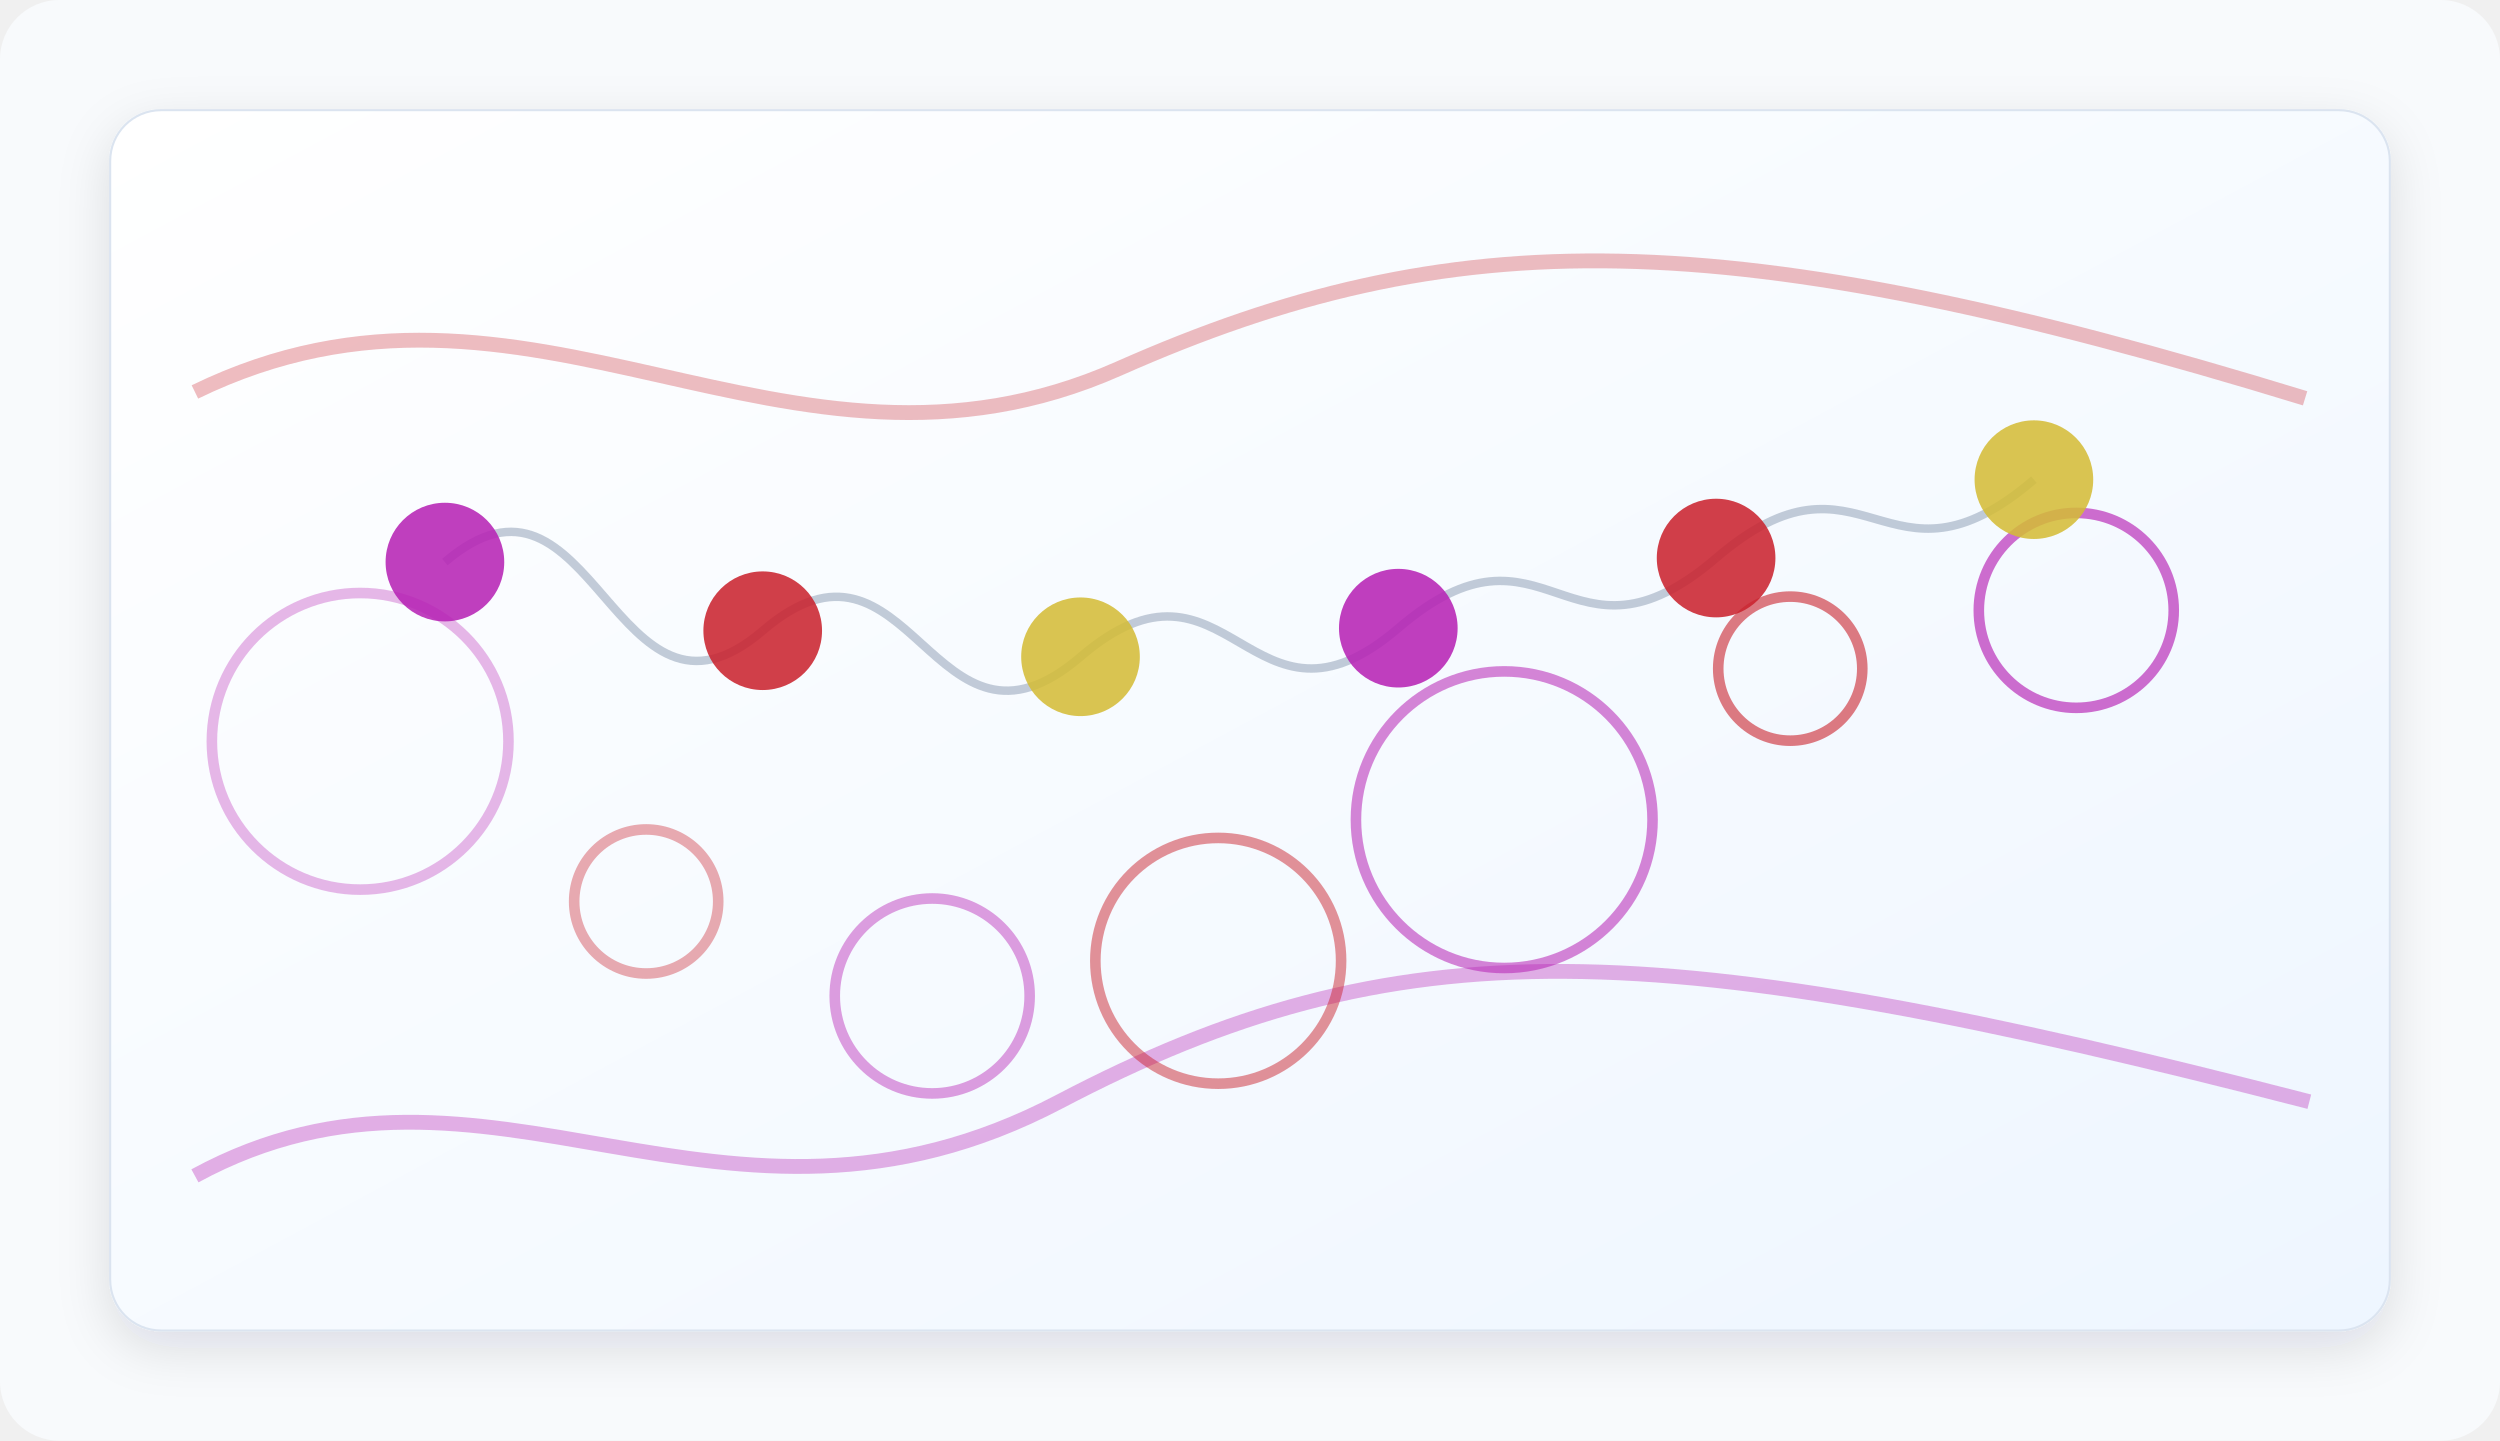
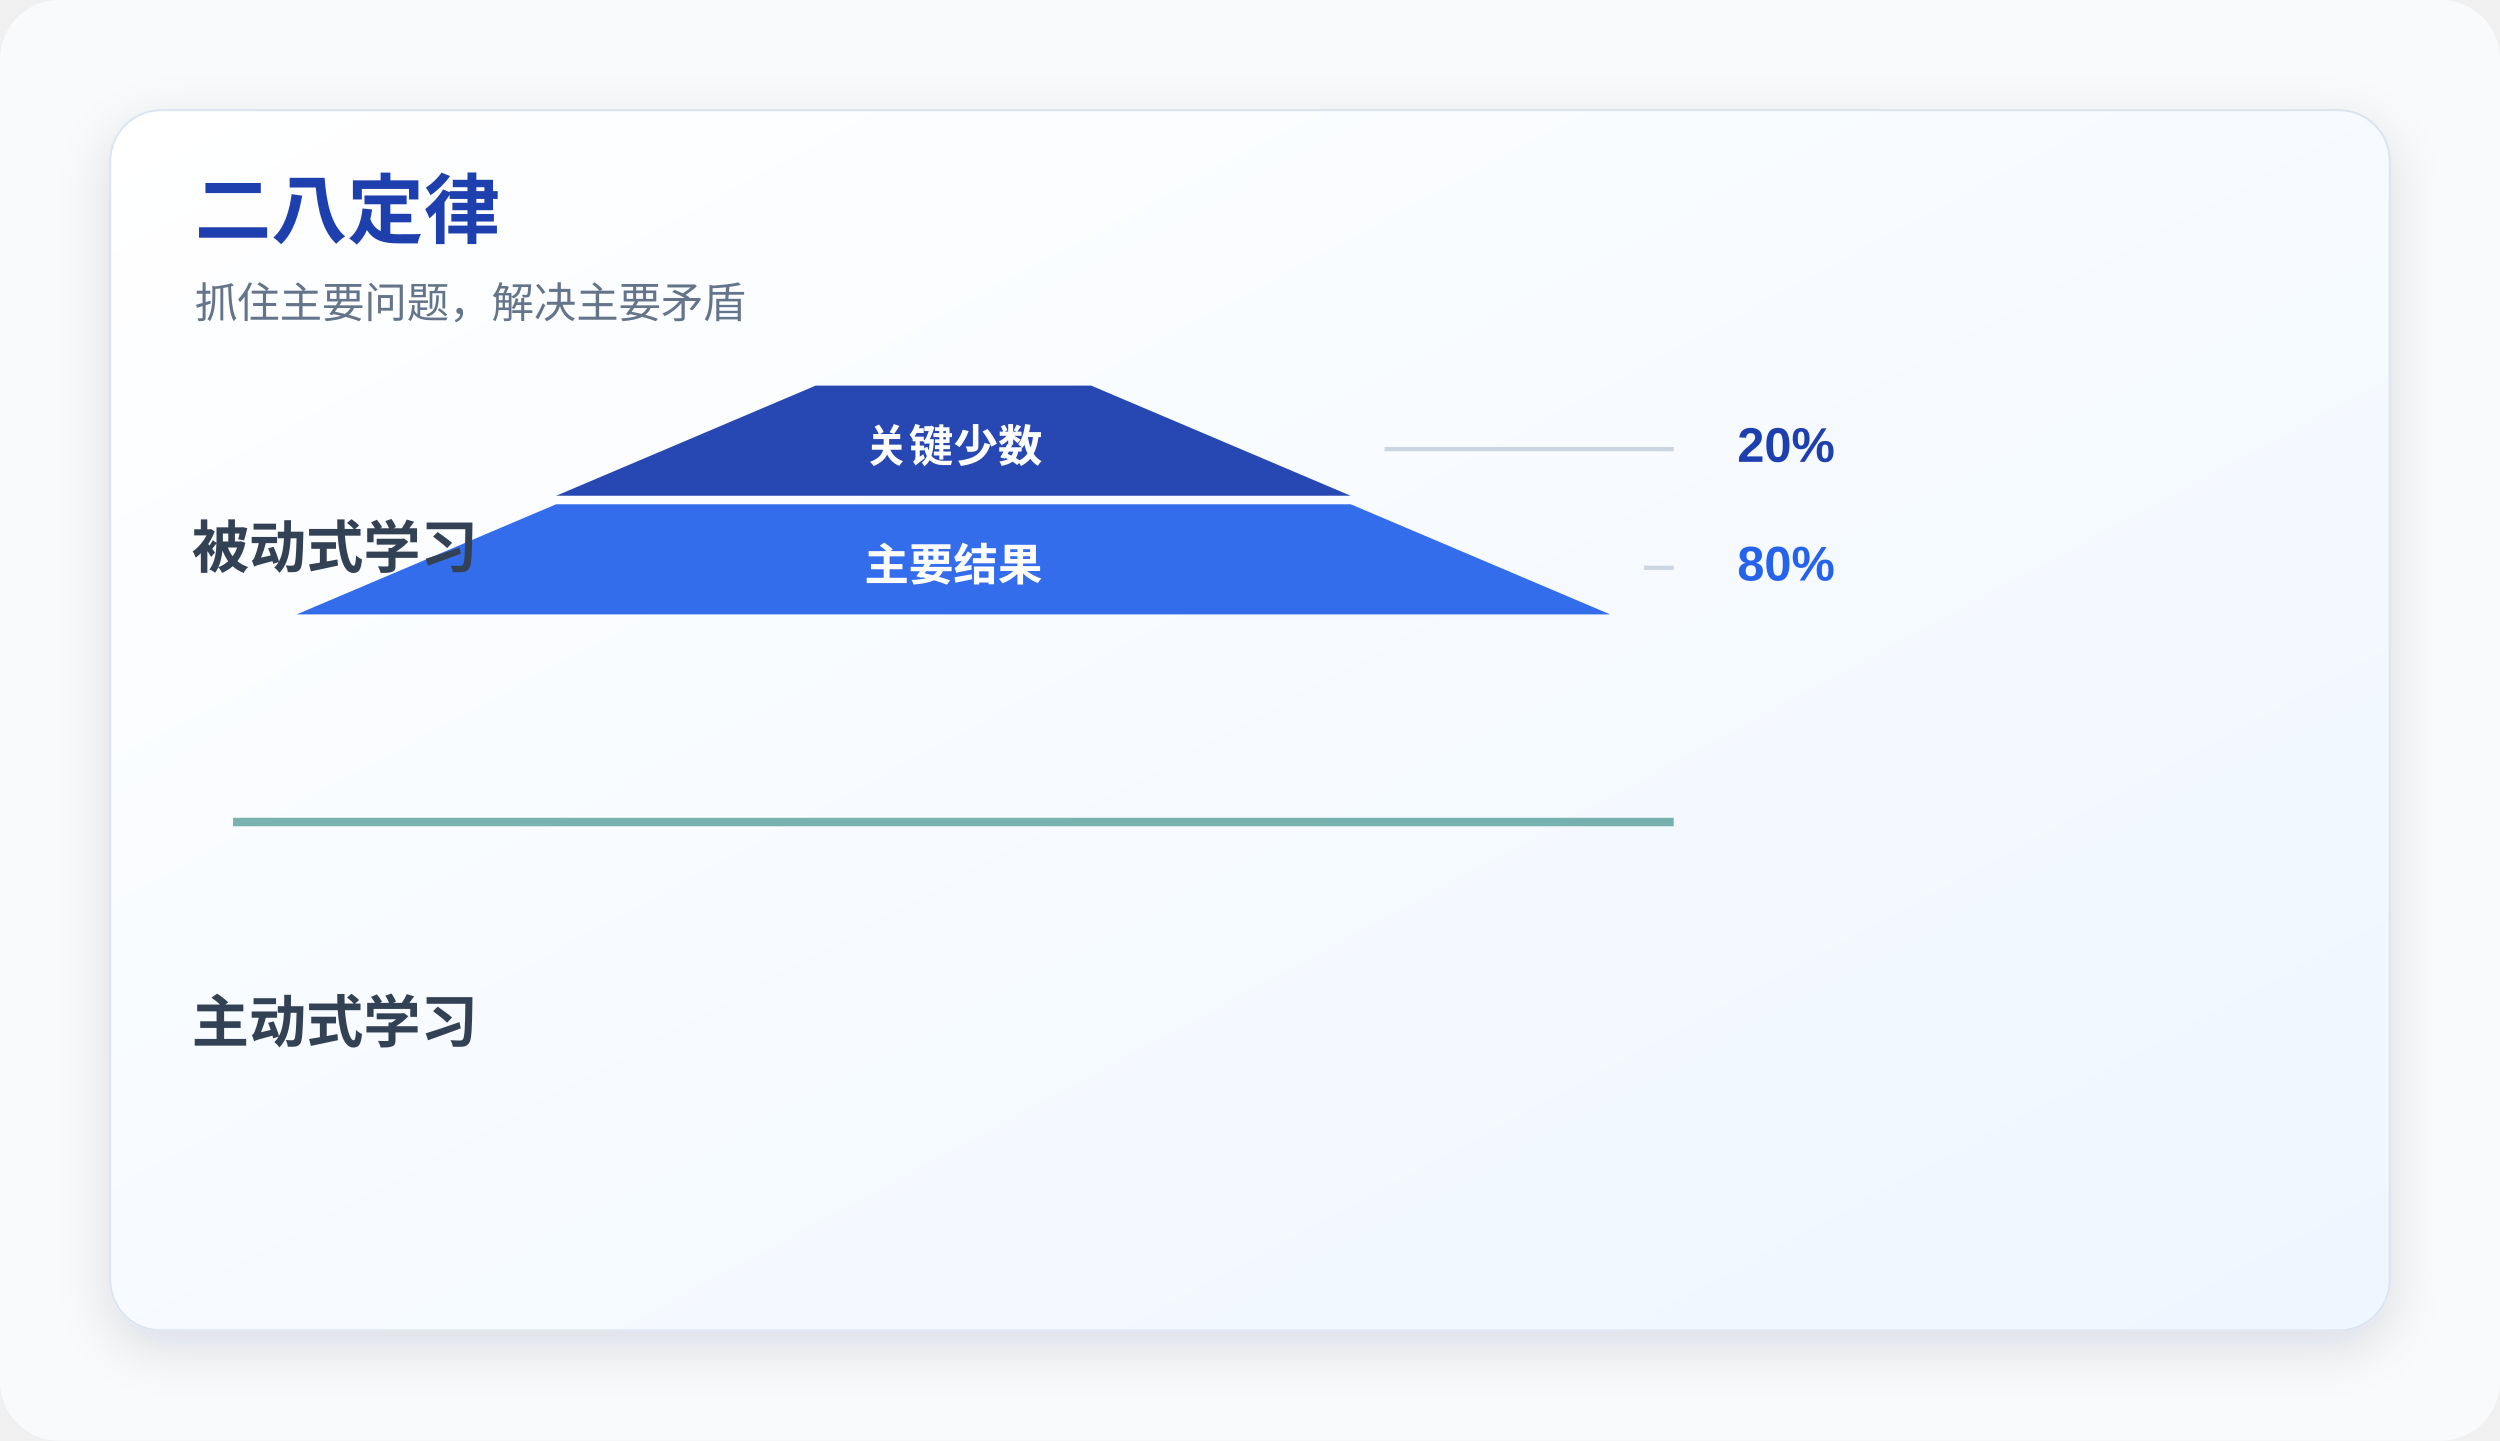
- <svg xmlns="http://www.w3.org/2000/svg" width="1180" height="680" viewBox="0 0 1180 680" role="img" aria-label="第 4 页图片 1">
+ <svg xmlns="http://www.w3.org/2000/svg" width="1180" height="680" viewBox="0 0 1180 680" role="img" aria-label="二八定律">
  <defs>
    <linearGradient id="bg" x1="0" y1="0" x2="1" y2="1">
      <stop offset="0" stop-color="#ffffff" />
      <stop offset="1" stop-color="#eef6ff" />
    </linearGradient>
    <filter id="shadow" x="-20%" y="-20%" width="140%" height="140%">
      <feDropShadow dx="0" dy="8" stdDeviation="12" flood-color="#0f172a" flood-opacity="0.12" />
    </filter>
  </defs>
  <rect width="1180" height="680" rx="28" fill="#f8fafc" />
  <rect x="52" y="52" width="1076" height="576" rx="24" fill="url(#bg)" stroke="#dbe4f0" filter="url(#shadow)" />
-   <path d="M92 555 C230 480, 340 604, 500 520 S780 440, 1090 520" fill="none" stroke="hsl(301 70% 42%)" stroke-width="7" opacity="0.35" />
-   <path d="M92 185 C250 108, 370 244, 528 174 S814 104, 1088 188" fill="none" stroke="hsl(356 72% 46%)" stroke-width="7" opacity="0.30" />
-   <circle cx="170.0" cy="349.9" r="70" fill="none" stroke="hsl(301 70% 42%)" stroke-width="5" opacity="0.32" />
-   <circle cx="305.0" cy="425.5" r="34" fill="none" stroke="hsl(356 72% 46%)" stroke-width="5" opacity="0.375" />
-   <circle cx="440.0" cy="470.1" r="46" fill="none" stroke="hsl(301 70% 42%)" stroke-width="5" opacity="0.43" />
-   <circle cx="575.0" cy="453.5" r="58" fill="none" stroke="hsl(356 72% 46%)" stroke-width="5" opacity="0.485" />
-   <circle cx="710.0" cy="386.9" r="70" fill="none" stroke="hsl(301 70% 42%)" stroke-width="5" opacity="0.54" />
-   <circle cx="845.0" cy="315.6" r="34" fill="none" stroke="hsl(356 72% 46%)" stroke-width="5" opacity="0.595" />
-   <circle cx="980.0" cy="288.1" r="46" fill="none" stroke="hsl(301 70% 42%)" stroke-width="5" opacity="0.65" />
-   <path d="M210.0 265.3 C280.0 205.3, 290.0 357.7, 360.0 297.7" fill="none" stroke="#94a3b8" stroke-width="4" opacity="0.55" />
-   <circle cx="210.0" cy="265.3" r="28" fill="hsl(301 70% 42%)" opacity="0.86" />
-   <path d="M360.0 297.7 C430.0 237.7, 440.0 370.0, 510.0 310.0" fill="none" stroke="#94a3b8" stroke-width="4" opacity="0.55" />
-   <circle cx="360.0" cy="297.7" r="28" fill="hsl(356 72% 46%)" opacity="0.86" />
-   <path d="M510.0 310.0 C580.0 250.0, 590.0 356.5, 660.0 296.5" fill="none" stroke="#94a3b8" stroke-width="4" opacity="0.55" />
-   <circle cx="510.0" cy="310.0" r="28" fill="hsl(51 65% 52%)" opacity="0.86" />
-   <path d="M660.0 296.5 C730.0 236.5, 740.0 323.4, 810.0 263.4" fill="none" stroke="#94a3b8" stroke-width="4" opacity="0.55" />
-   <circle cx="660.0" cy="296.5" r="28" fill="hsl(301 70% 42%)" opacity="0.86" />
-   <path d="M810.0 263.4 C880.0 203.4, 890.0 286.4, 960.0 226.4" fill="none" stroke="#94a3b8" stroke-width="4" opacity="0.55" />
-   <circle cx="810.0" cy="263.4" r="28" fill="hsl(356 72% 46%)" opacity="0.86" />
-   <circle cx="960.0" cy="226.4" r="28" fill="hsl(51 65% 52%)" opacity="0.86" />
+   <text x="92" y="112" text-anchor="start" font-family="-apple-system,BlinkMacSystemFont,'Segoe UI','Microsoft YaHei',Arial,sans-serif" font-size="36" font-weight="800" fill="#1e40af">二八定律</text>
+   <text x="92" y="150" text-anchor="start" font-family="-apple-system,BlinkMacSystemFont,'Segoe UI','Microsoft YaHei',Arial,sans-serif" font-size="20" font-weight="500" fill="#64748b">抓住主要问题，解决主要矛盾</text>
+   <polygon points="385,182 515,182 637.5,234 262.5,234" fill="#1e40af" opacity="0.96" />
+   <text x="450" y="218" text-anchor="middle" font-family="-apple-system,BlinkMacSystemFont,'Segoe UI','Microsoft YaHei',Arial,sans-serif" font-size="21" font-weight="700" fill="#fff">关键少数</text>
+   <text x="820" y="218" text-anchor="start" font-family="-apple-system,BlinkMacSystemFont,'Segoe UI','Microsoft YaHei',Arial,sans-serif" font-size="23" font-weight="800" fill="#1e40af">20%</text>
+   <path d="M653.5 212 H790" stroke="#cbd5e1" stroke-width="2" />
+   <polygon points="262.5,238 637.5,238 760,290 140,290" fill="#2563eb" opacity="0.93" />
+   <text x="450" y="274" text-anchor="middle" font-family="-apple-system,BlinkMacSystemFont,'Segoe UI','Microsoft YaHei',Arial,sans-serif" font-size="21" font-weight="700" fill="#fff">主要结果</text>
+   <text x="820" y="274" text-anchor="start" font-family="-apple-system,BlinkMacSystemFont,'Segoe UI','Microsoft YaHei',Arial,sans-serif" font-size="23" font-weight="800" fill="#2563eb">80%</text>
+   <path d="M776 268 H790" stroke="#cbd5e1" stroke-width="2" />
+   <text x="158" y="268" text-anchor="middle" font-family="-apple-system,BlinkMacSystemFont,'Segoe UI','Microsoft YaHei',Arial,sans-serif" font-size="27" font-weight="700" fill="#334155">被动式学习</text>
+   <text x="158" y="492" text-anchor="middle" font-family="-apple-system,BlinkMacSystemFont,'Segoe UI','Microsoft YaHei',Arial,sans-serif" font-size="27" font-weight="700" fill="#334155">主动式学习</text>
+   <path d="M110 388 H790" stroke="#0f766e" stroke-width="4" opacity="0.55" />
</svg>
